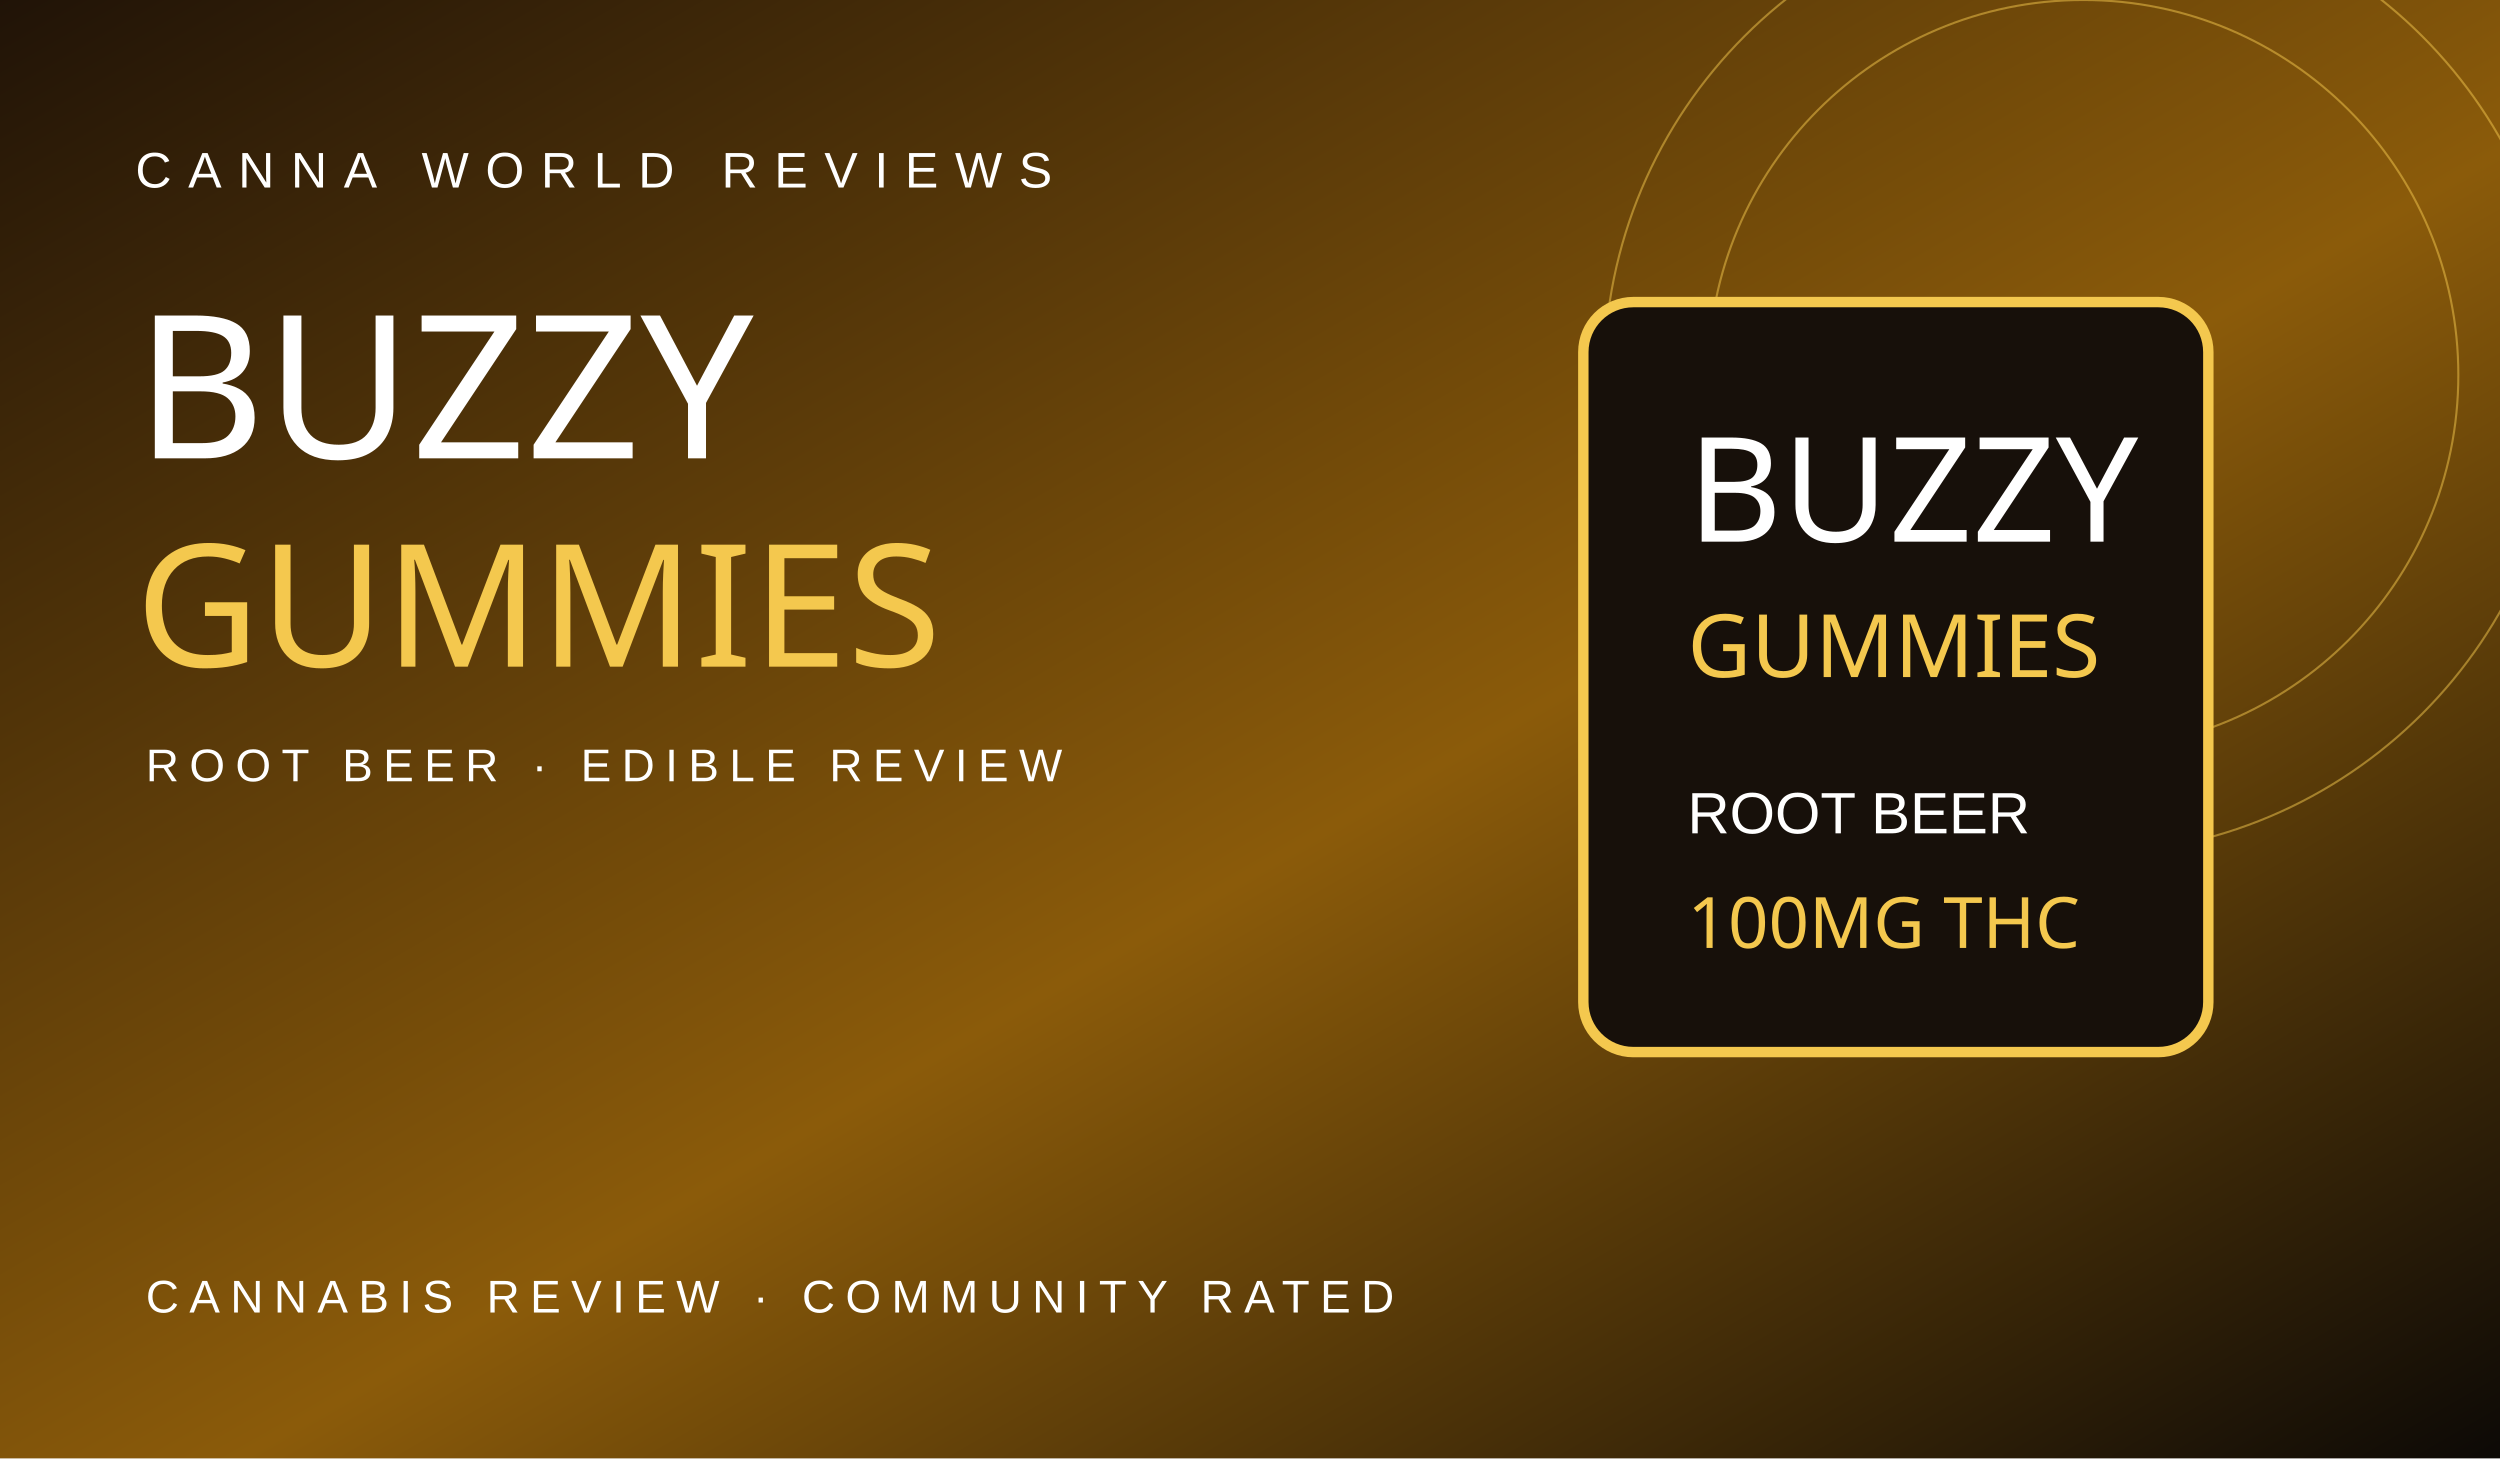
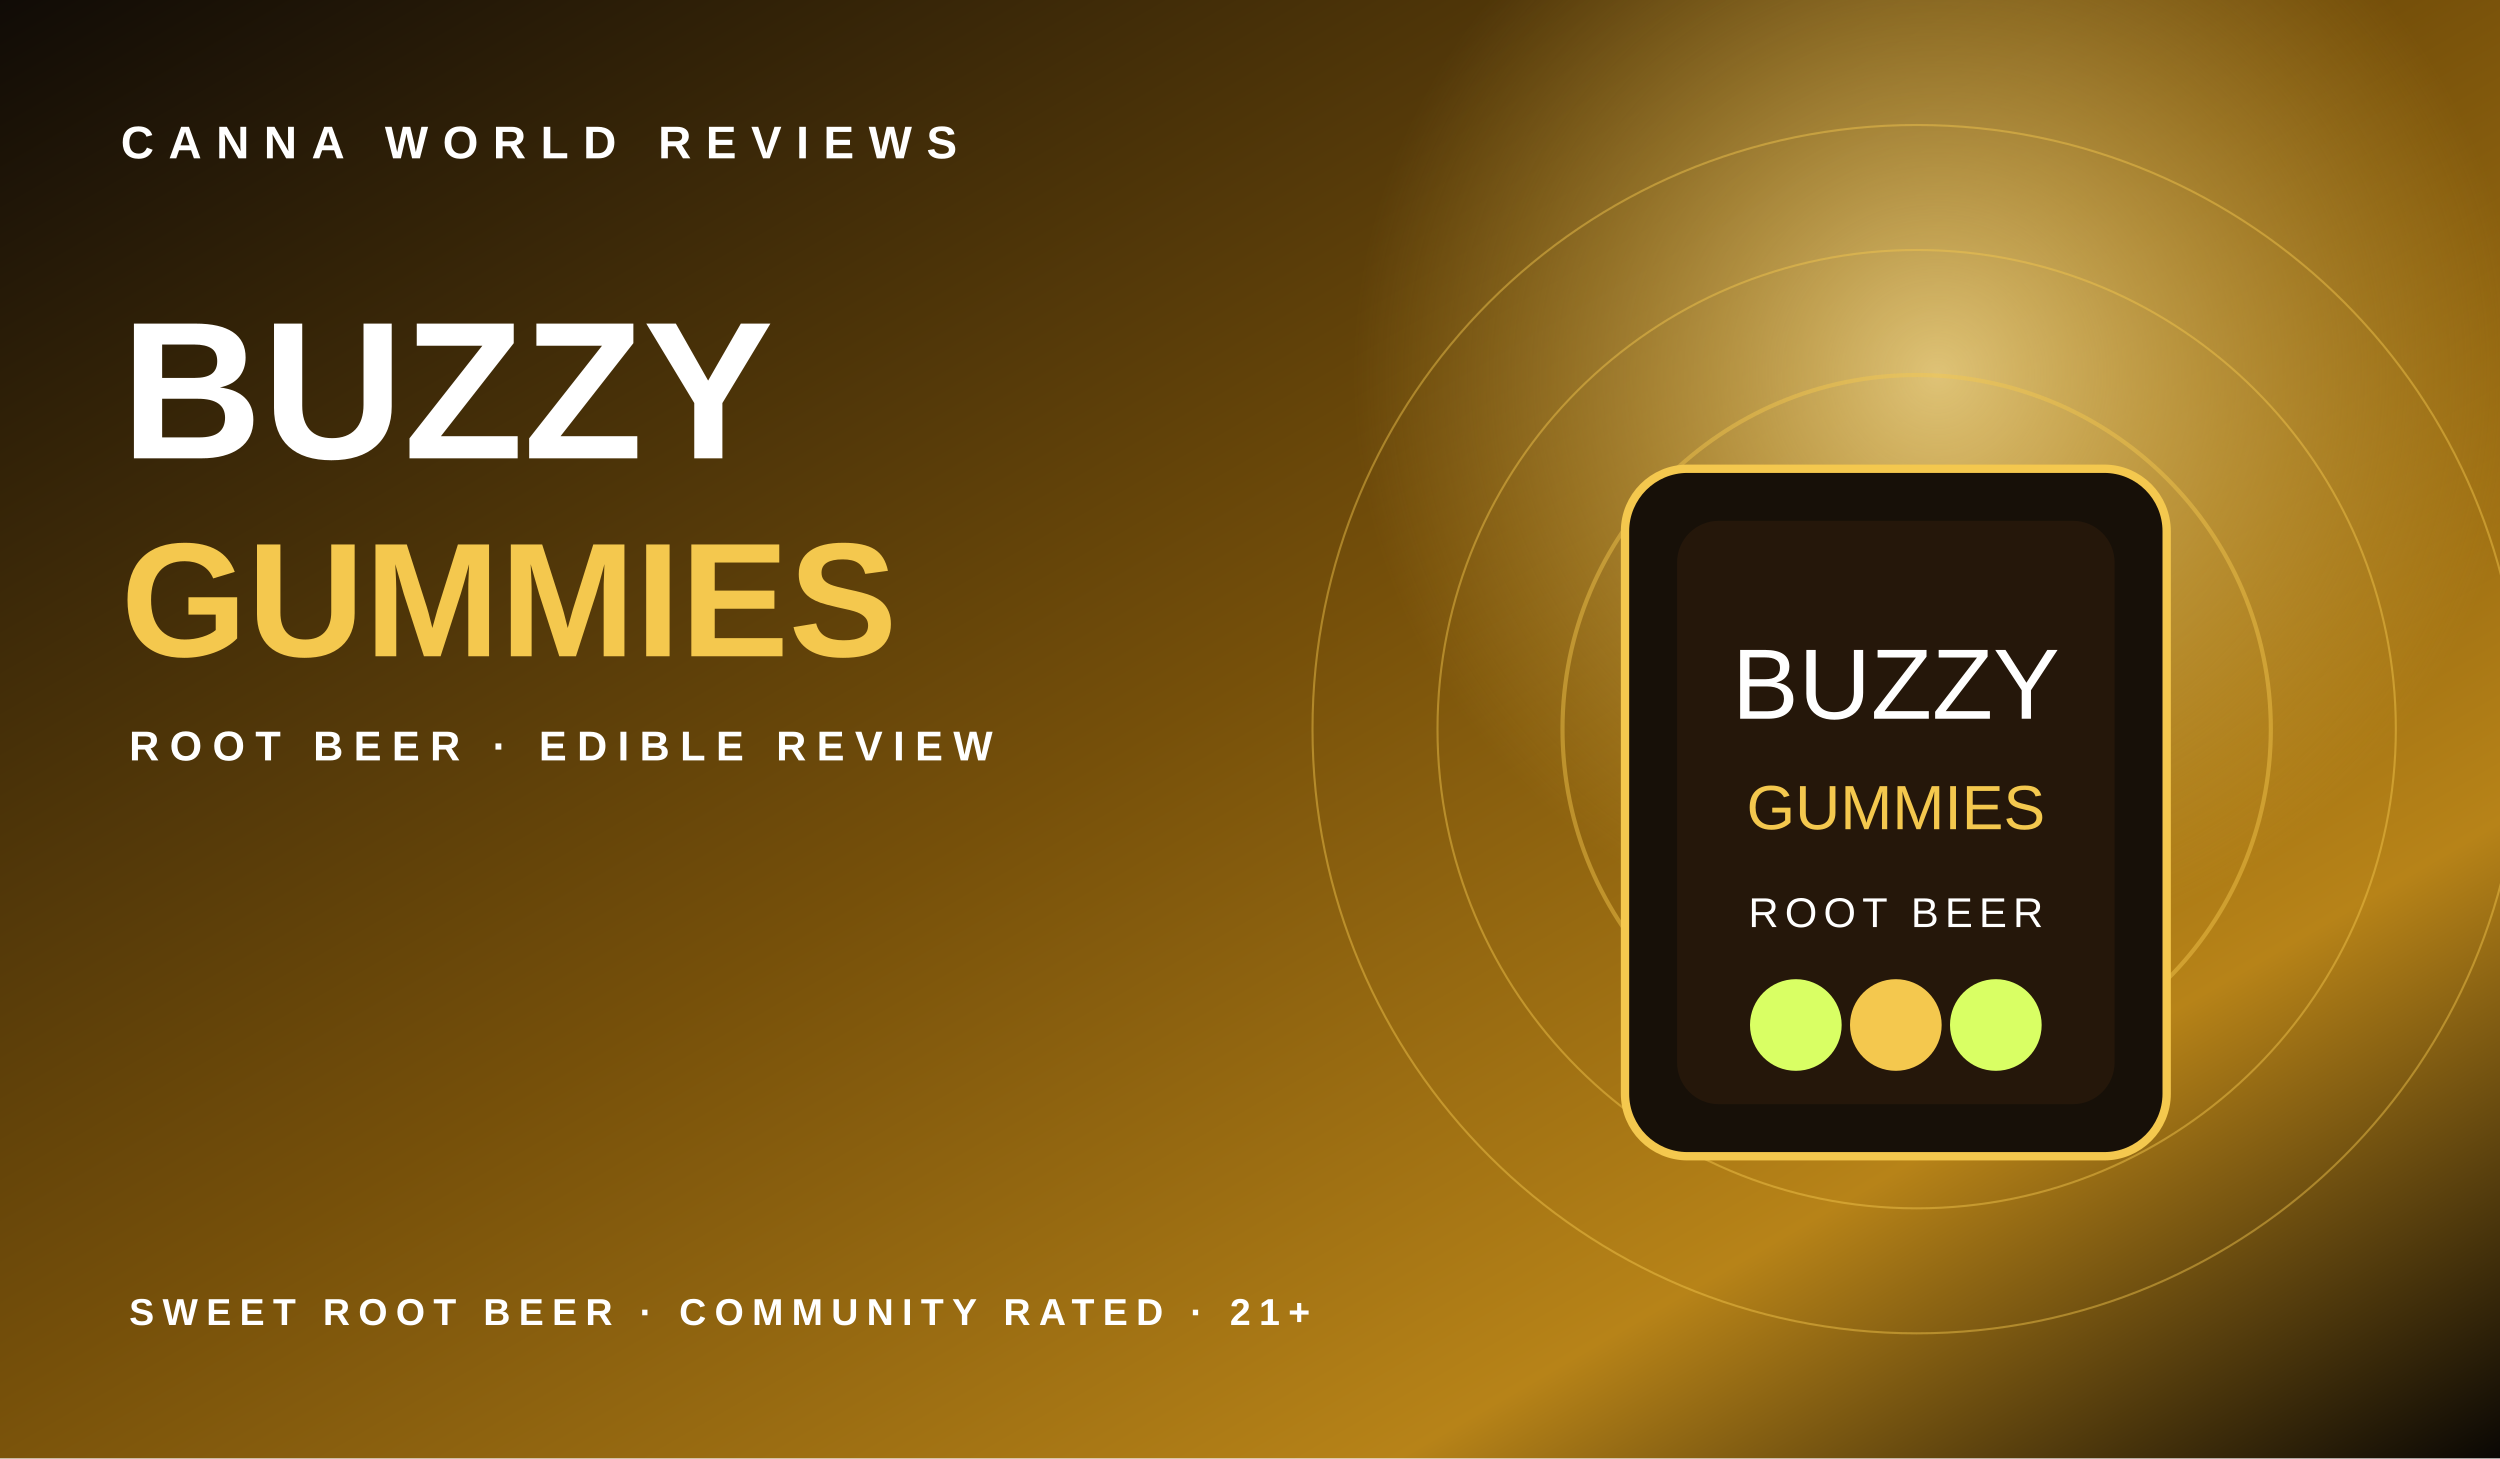
- <svg xmlns="http://www.w3.org/2000/svg" viewBox="0 0 1200 700">
+ <svg xmlns="http://www.w3.org/2000/svg" viewBox="0 0 1200 700" preserveAspectRatio="xMidYMid slice">
  <defs>
-     <linearGradient id="g" x1="0" y1="0" x2="1" y2="1">
-       <stop stop-color="#201307" />
-       <stop offset=".55" stop-color="#8b5b0a" />
-       <stop offset="1" stop-color="#0c0906" />
+     <linearGradient id="bg" x1="0" y1="0" x2="1" y2="1">
+       <stop stop-color="#100b06" />
+       <stop offset=".48" stop-color="#76500a" />
+       <stop offset=".78" stop-color="#b78318" />
+       <stop offset="1" stop-color="#080604" />
    </linearGradient>
+     <radialGradient id="gold">
+       <stop stop-color="#ffe79a" stop-opacity=".75" />
+       <stop offset="1" stop-color="#f4c84e" stop-opacity="0" />
+     </radialGradient>
  </defs>
-   <rect width="1200" height="700" fill="url(#g)" />
-   <g fill="none" stroke="#f4c84e" opacity=".5">
-     <circle cx="1000" cy="180" r="180" />
-     <circle cx="1000" cy="180" r="230" />
+   <rect width="1200" height="700" fill="url(#bg)" />
+   <circle cx="930" cy="180" r="280" fill="url(#gold)" />
+   <g fill="none" stroke="#f4c84e" opacity=".45">
+     <circle cx="920" cy="350" r="170" stroke-width="2" />
+     <circle cx="920" cy="350" r="230" stroke-width="1" />
+     <circle cx="920" cy="350" r="290" stroke-width="1" />
  </g>
-   <text x="65" y="90" fill="#fff" font-family="Arial" font-size="24" letter-spacing="8">CANNA WORLD REVIEWS</text>
-   <text x="65" y="220" fill="#fff" font-family="Arial Black" font-size="96">BUZZY</text>
-   <text x="65" y="320" fill="#f4c84e" font-family="Arial Black" font-size="82">GUMMIES</text>
-   <text x="70" y="375" fill="#fff" font-family="Arial" font-size="22" letter-spacing="5">ROOT BEER · EDIBLE REVIEW</text>
-   <rect x="760" y="145" width="300" height="360" rx="24" fill="#17100a" stroke="#f4c84e" stroke-width="5" />
-   <text x="810" y="260" fill="#fff" font-family="Arial Black" font-size="70">BUZZY</text>
-   <text x="810" y="325" fill="#f4c84e" font-family="Arial Black" font-size="42">GUMMIES</text>
-   <text x="810" y="400" fill="#fff" font-family="Arial" font-size="28">ROOT BEER</text>
-   <text x="810" y="455" fill="#f4c84e" font-family="Arial Black" font-size="34">100MG THC</text>
-   <text x="70" y="630" fill="#fff" font-family="Arial" font-size="22" letter-spacing="5">CANNABIS REVIEW · COMMUNITY RATED</text>
+   <g transform="translate(910 390)">
+     <rect x="-130" y="-165" width="260" height="330" rx="30" fill="#171008" stroke="#f4c84e" stroke-width="4" />
+     <rect x="-105" y="-140" width="210" height="280" rx="20" fill="#25170a" />
+     <text x="0" y="-45" text-anchor="middle" fill="#fff" font-family="Arial Black,Arial,sans-serif" font-size="48">BUZZY</text>
+     <text x="0" y="8" text-anchor="middle" fill="#f4c84e" font-family="Arial Black,Arial,sans-serif" font-size="30">GUMMIES</text>
+     <text x="0" y="55" text-anchor="middle" fill="#fff" font-family="Arial,sans-serif" font-size="20" letter-spacing="3">ROOT BEER</text>
+     <circle cx="-48" cy="102" r="22" fill="#d9ff64" />
+     <circle cx="0" cy="102" r="22" fill="#f4c84e" />
+     <circle cx="48" cy="102" r="22" fill="#d9ff64" />
+   </g>
+   <text x="58" y="76" fill="#fff" font-family="Arial,sans-serif" font-size="22" font-weight="700" letter-spacing="7">CANNA WORLD REVIEWS</text>
+   <text x="58" y="220" fill="#fff" font-family="Arial Black,Arial,sans-serif" font-size="94" font-weight="900">BUZZY</text>
+   <text x="58" y="315" fill="#f4c84e" font-family="Arial Black,Arial,sans-serif" font-size="78" font-weight="900">GUMMIES</text>
+   <text x="62" y="365" fill="#fff" font-family="Arial,sans-serif" font-size="20" font-weight="700" letter-spacing="5">ROOT BEER · EDIBLE REVIEW</text>
+   <text x="62" y="636" fill="#fff" font-family="Arial,sans-serif" font-size="18" font-weight="700" letter-spacing="4">SWEET ROOT BEER · COMMUNITY RATED · 21+</text>
</svg>
